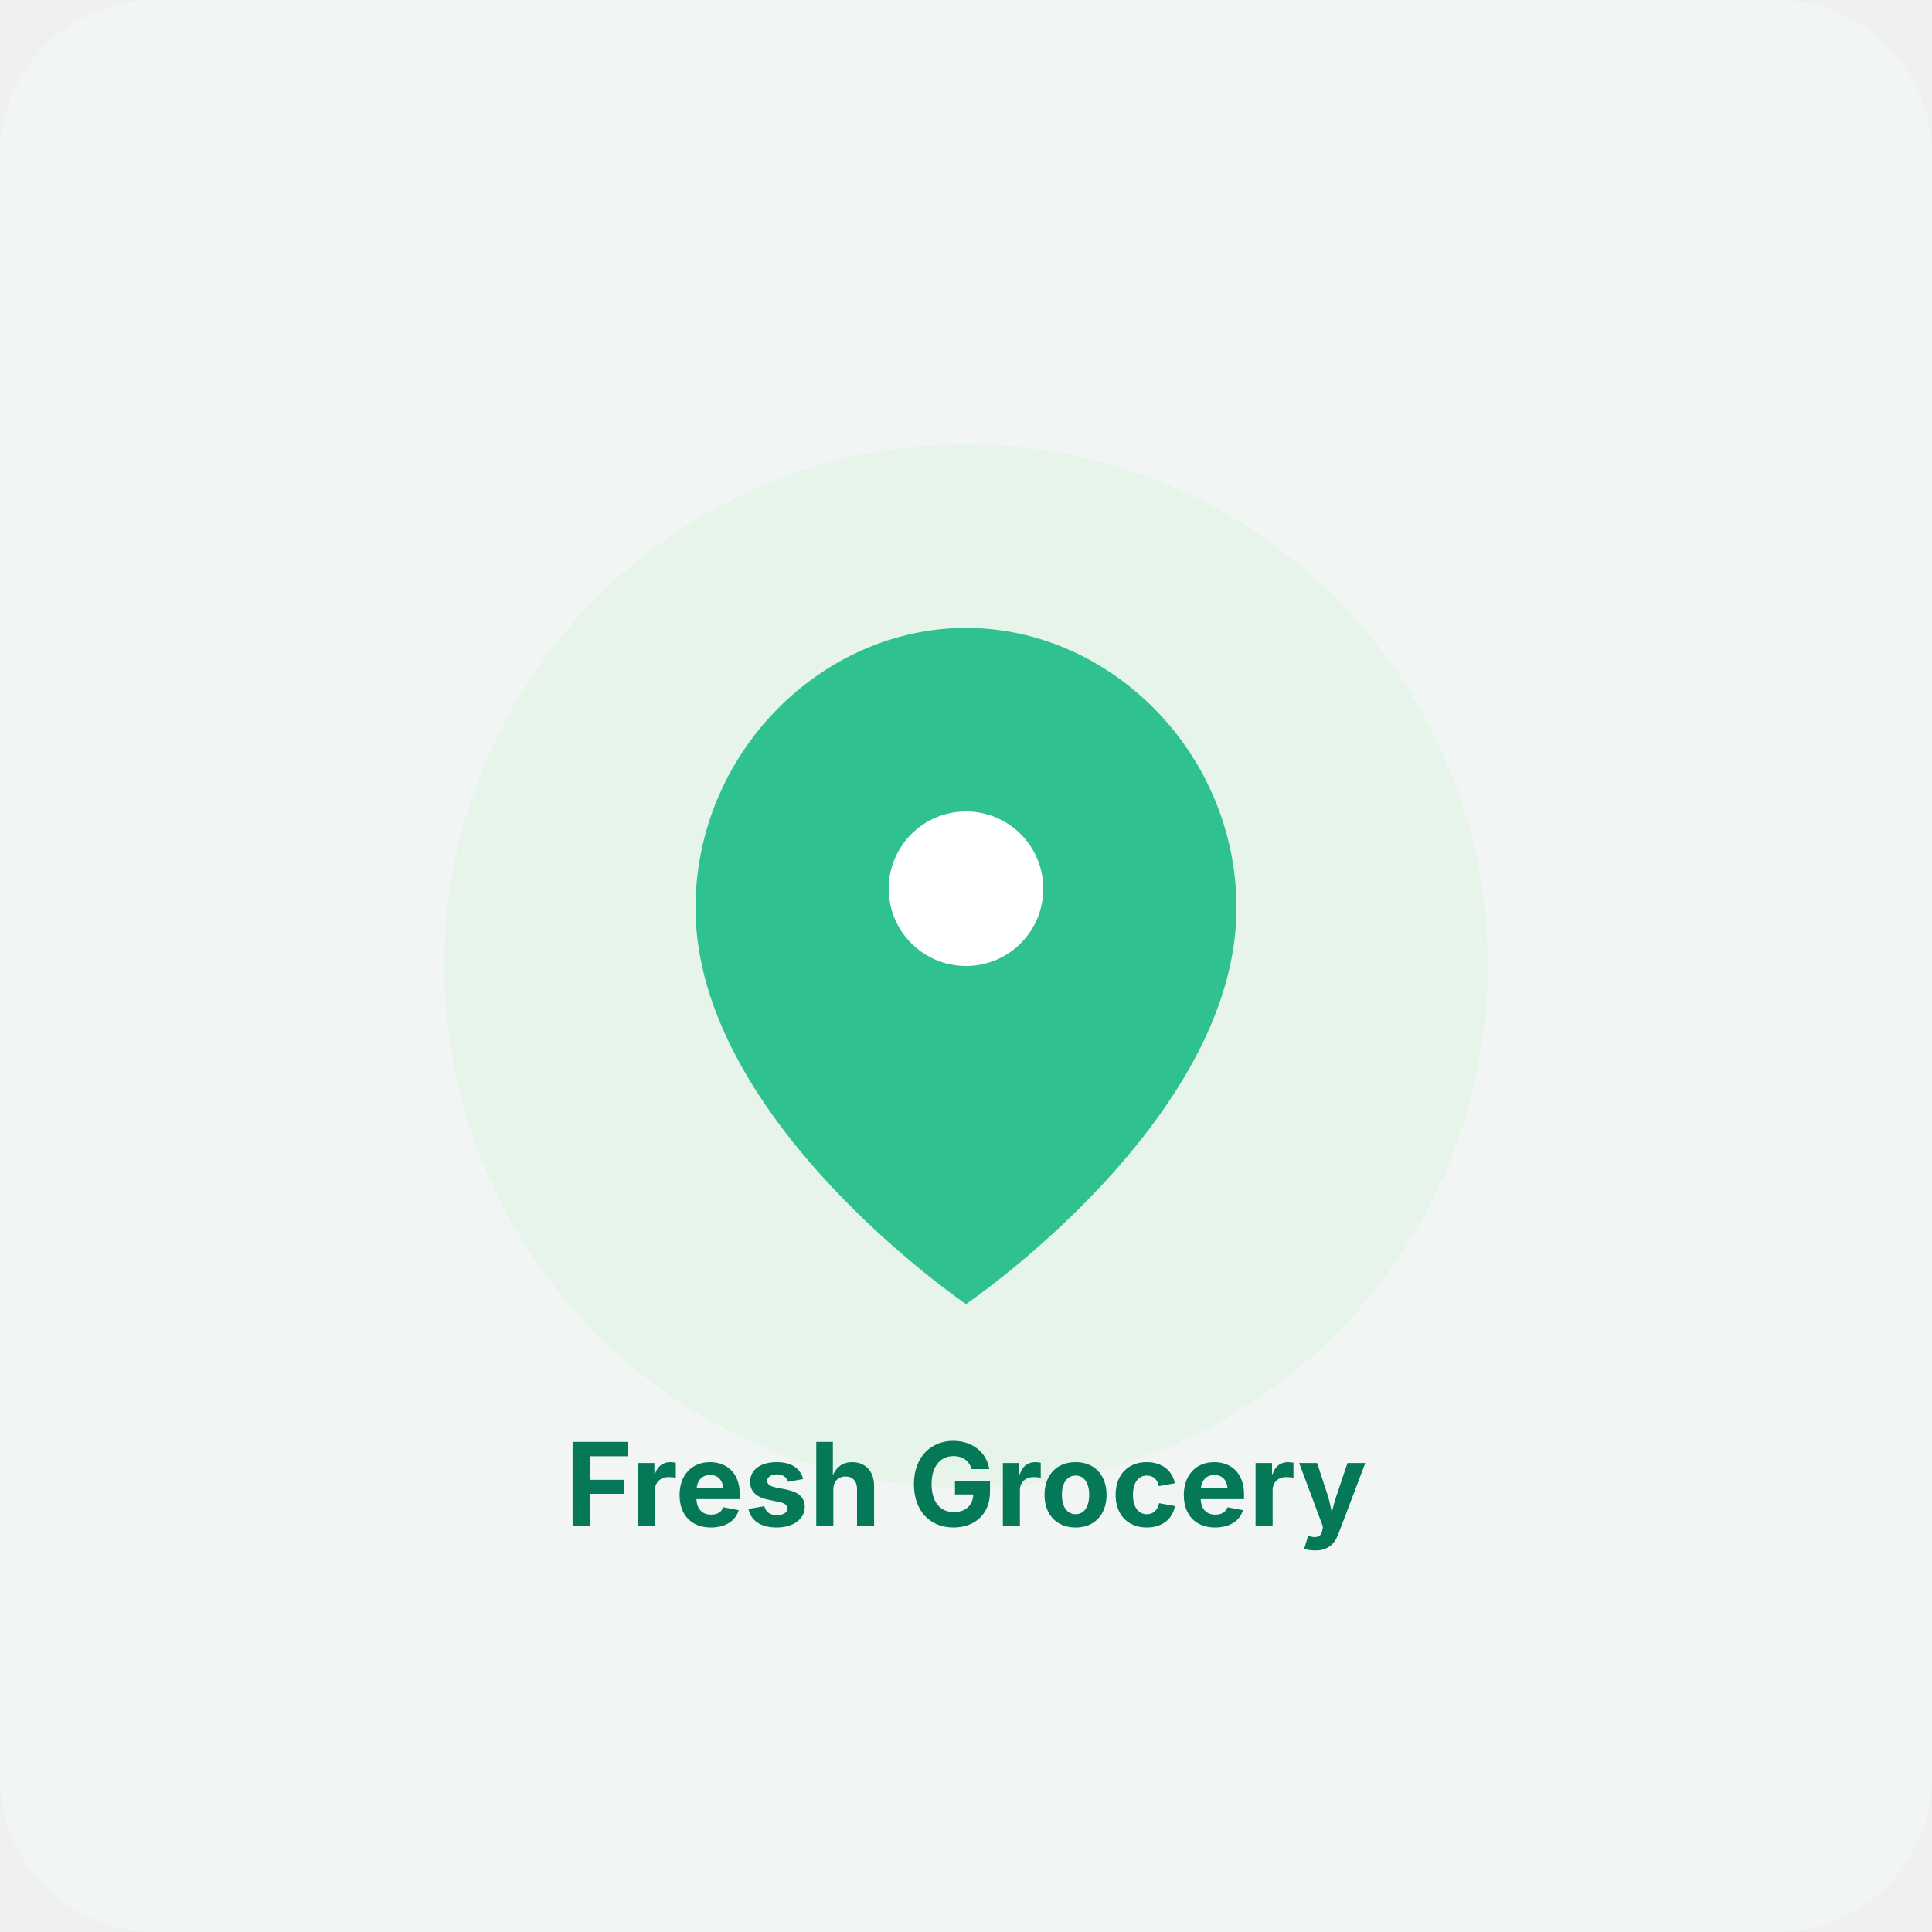
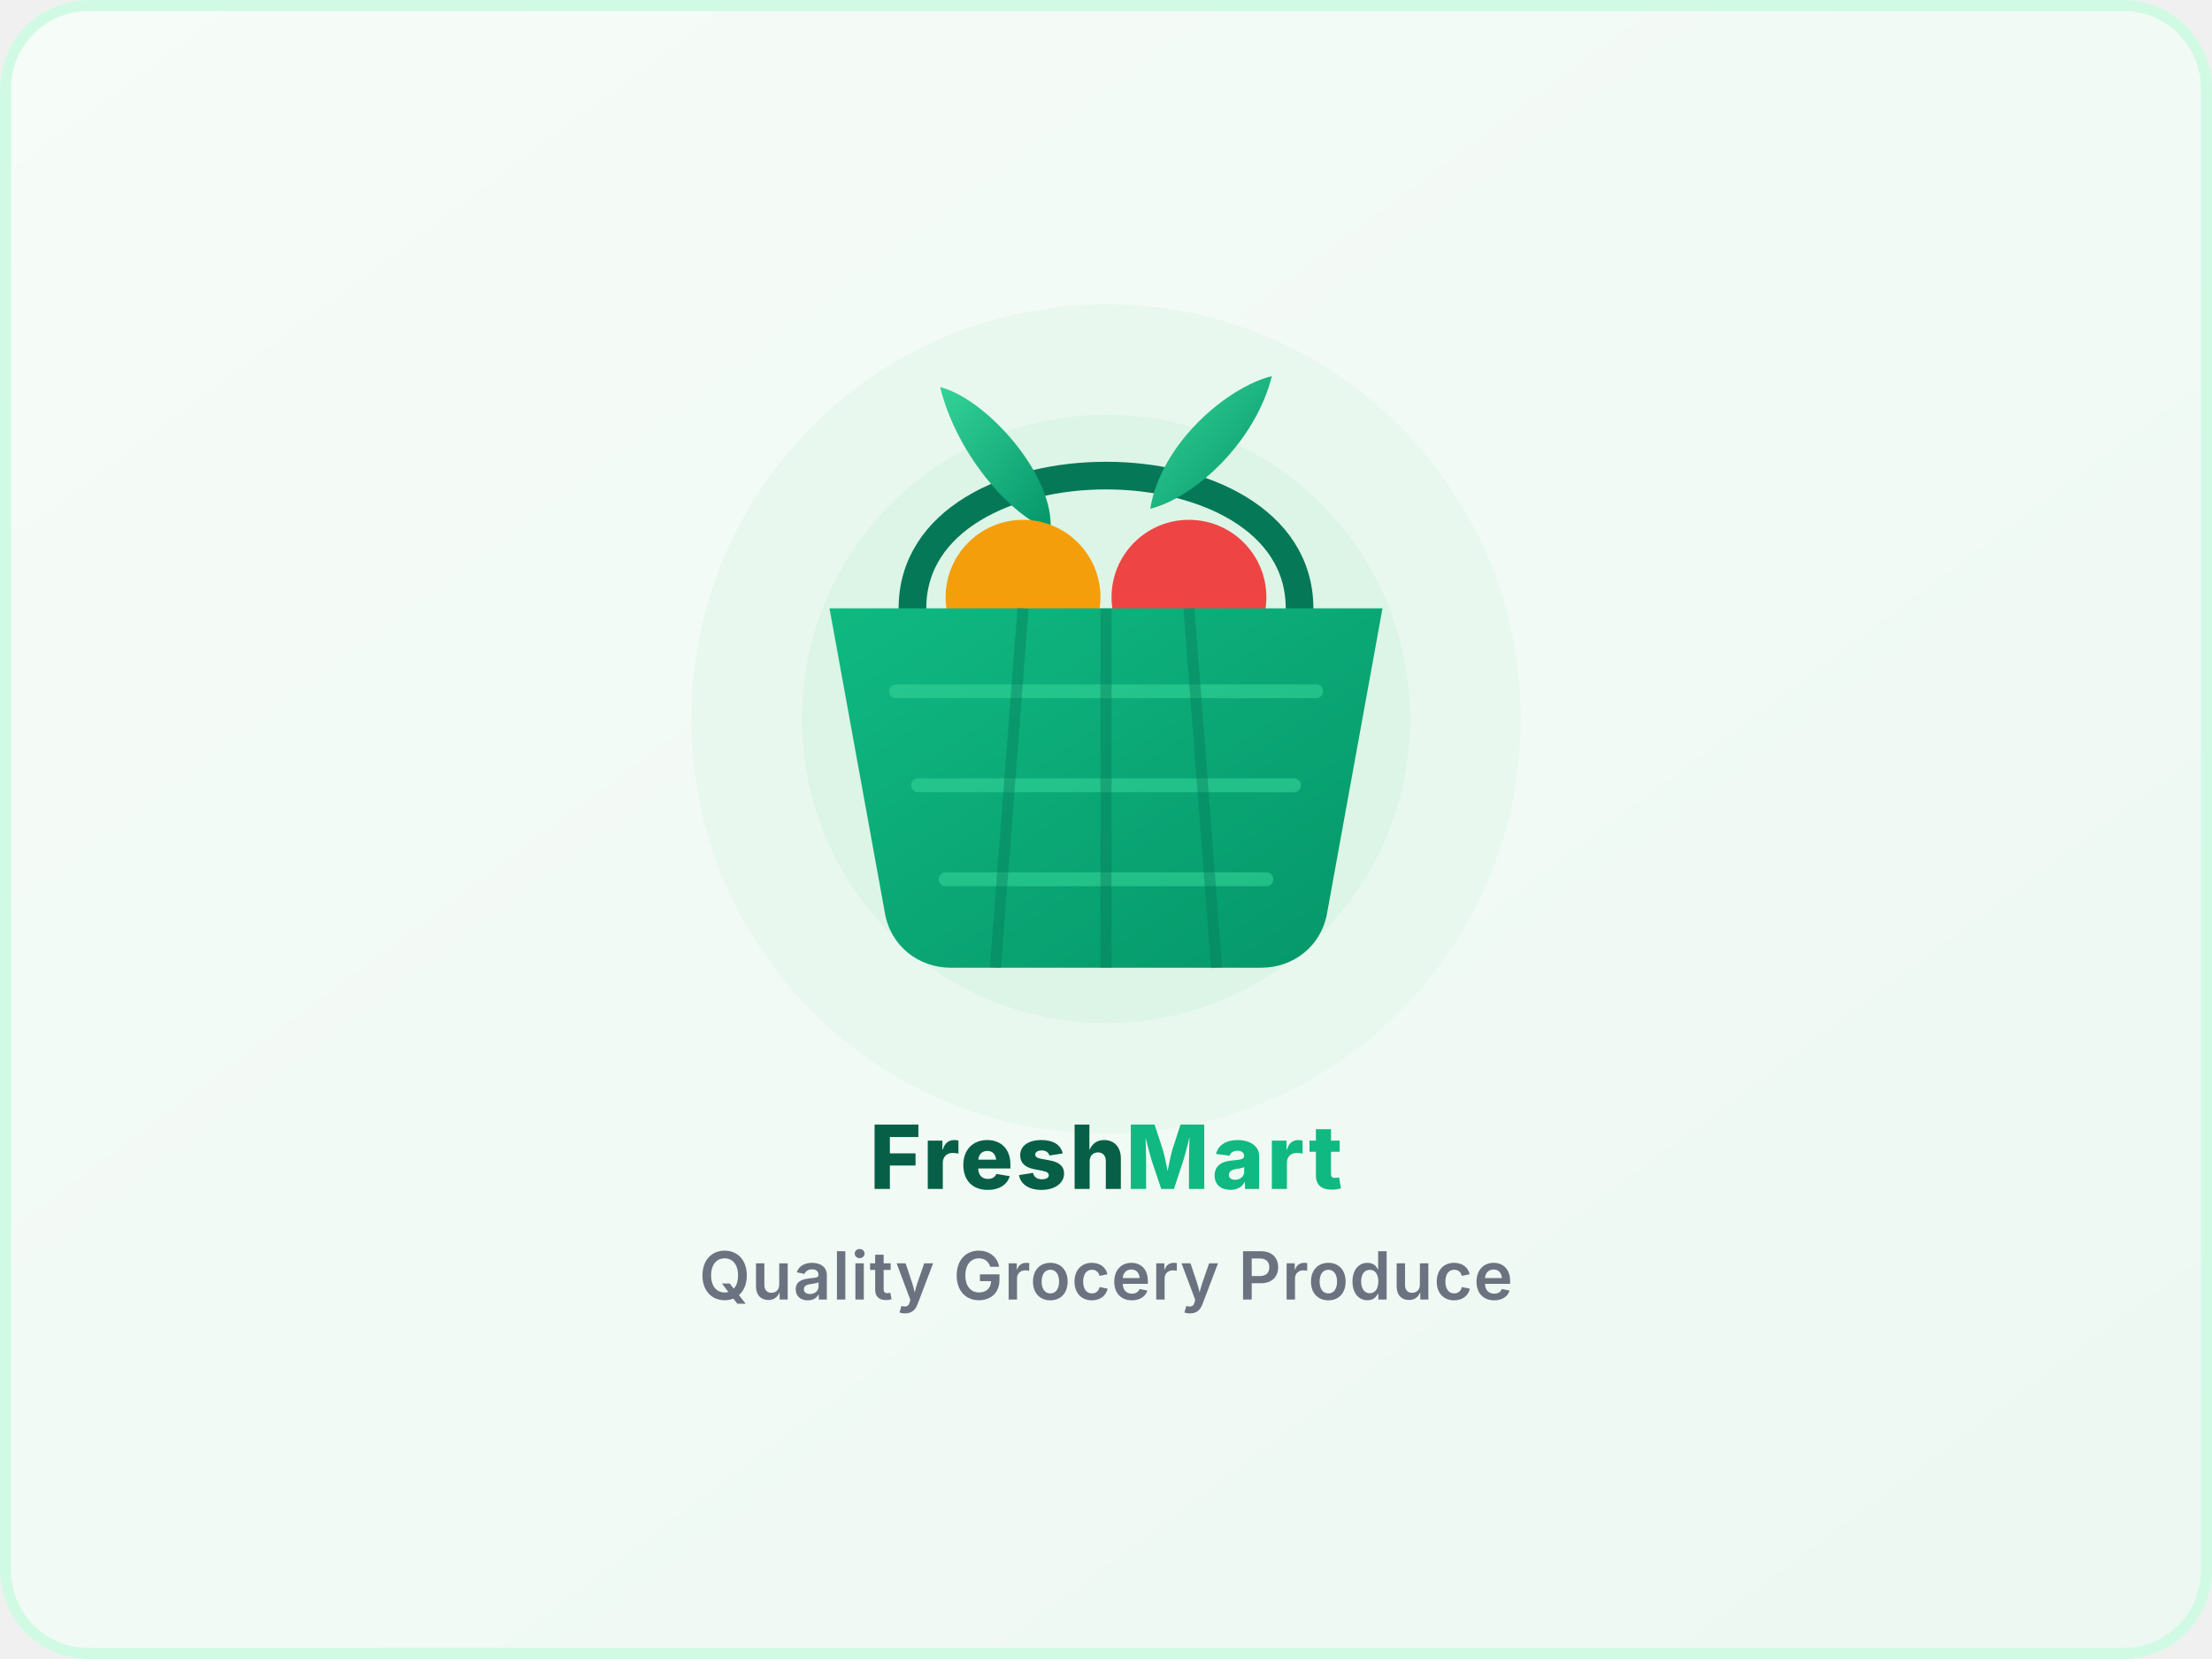
- <svg xmlns="http://www.w3.org/2000/svg" viewBox="0 0 200 200" width="200" height="200">
-   <rect width="100%" height="100%" fill="#F1F5F3" rx="16" />
-   <circle cx="100" cy="100" r="54" fill="#E6F4EA" />
-   <path d="M100 65 C85 65 72 78 72 94 C72 116 100 135 100 135 C100 135 128 116 128 94 C128 78 115 65 100 65 Z" fill="#10B981" opacity="0.85" />
-   <circle cx="100" cy="92" r="8" fill="#FFFFFF" />
-   <text x="100" y="158" font-family="Inter, sans-serif" font-size="12" font-weight="700" fill="#047857" text-anchor="middle">Fresh Grocery</text>
+ <svg xmlns="http://www.w3.org/2000/svg" viewBox="0 0 400 300" width="400" height="300">
+   <defs>
+     <linearGradient id="bgGrad" x1="0%" y1="0%" x2="100%" y2="100%">
+       <stop offset="0%" stop-color="#F6FCF8" />
+       <stop offset="100%" stop-color="#EDF8F2" />
+     </linearGradient>
+     <linearGradient id="primaryGrad" x1="0%" y1="0%" x2="100%" y2="100%">
+       <stop offset="0%" stop-color="#10B981" />
+       <stop offset="100%" stop-color="#059669" />
+     </linearGradient>
+     <linearGradient id="leafGrad" x1="0%" y1="0%" x2="100%" y2="100%">
+       <stop offset="0%" stop-color="#34D399" />
+       <stop offset="100%" stop-color="#059669" />
+     </linearGradient>
+   </defs>
+   <rect width="100%" height="100%" fill="url(#bgGrad)" rx="16" />
+   <rect x="1" y="1" width="398" height="298" fill="none" stroke="#D1FAE5" stroke-width="2" rx="15" />
+   <circle cx="200" cy="130" r="75" fill="#E6F7ED" opacity="0.8" />
+   <circle cx="200" cy="130" r="55" fill="#DCF5E5" opacity="0.9" />
+   <path d="M165 110 C165 78 235 78 235 110" fill="none" stroke="#047857" stroke-width="5" stroke-linecap="round" />
+   <path d="M190 95 C190 85 178 72 170 70 C173 82 182 92 188 95 Z" fill="url(#leafGrad)" />
+   <path d="M208 92 C210 80 222 70 230 68 C227 80 216 90 208 92 Z" fill="url(#leafGrad)" />
+   <circle cx="185" cy="108" r="14" fill="#F59E0B" />
+   <circle cx="215" cy="108" r="14" fill="#EF4444" />
+   <path d="M150 110 L250 110 L240 165 C239 171 234 175 228 175 L172 175 C166 175 161 171 160 165 Z" fill="url(#primaryGrad)" />
+   <path d="M162 125 L238 125 M166 142 L234 142 M171 159 L229 159" stroke="#34D399" stroke-width="2.5" stroke-linecap="round" opacity="0.6" />
+   <path d="M185 110 L180 175 M200 110 L200 175 M215 110 L220 175" stroke="#047857" stroke-width="2" opacity="0.4" />
+   <text x="200" y="215" font-family="'Outfit', 'Inter', -apple-system, sans-serif" font-size="16" font-weight="800" fill="#065F46" text-anchor="middle" letter-spacing="0.5">Fresh<tspan fill="#10B981">Mart</tspan>
+   </text>
+   <text x="200" y="235" font-family="'Inter', -apple-system, sans-serif" font-size="12" font-weight="600" fill="#6B7280" text-anchor="middle" letter-spacing="0.2">Quality Grocery Produce</text>
</svg>
